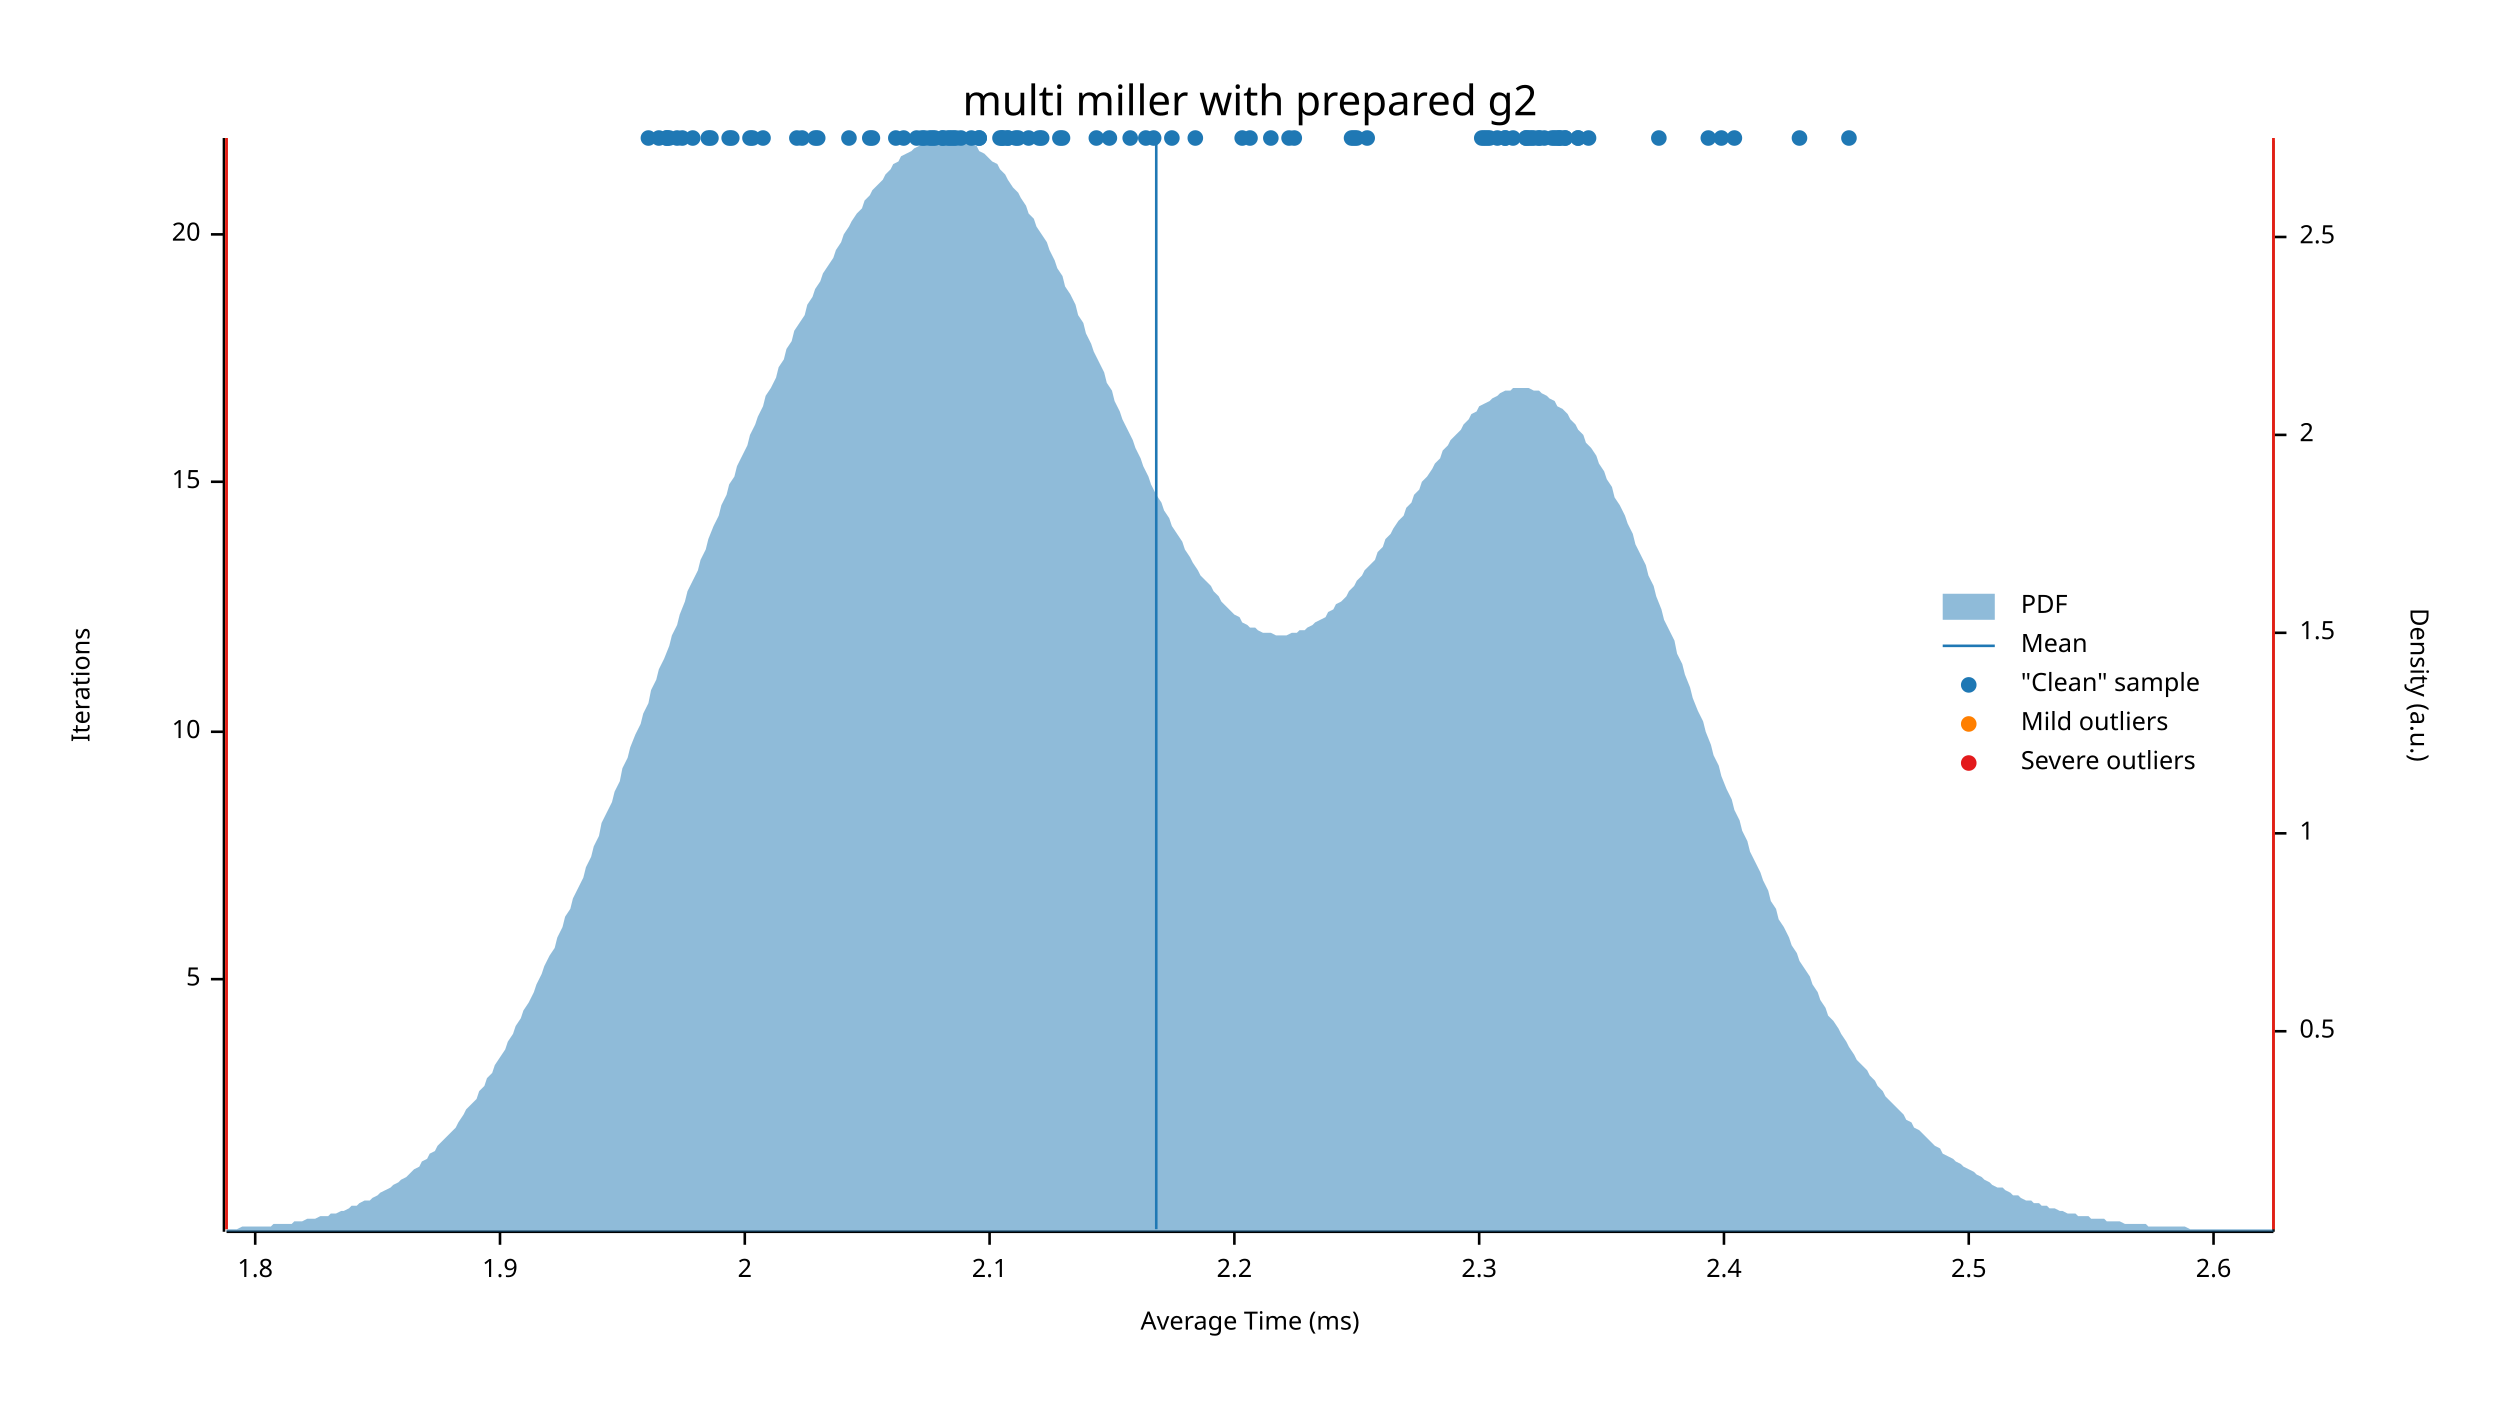
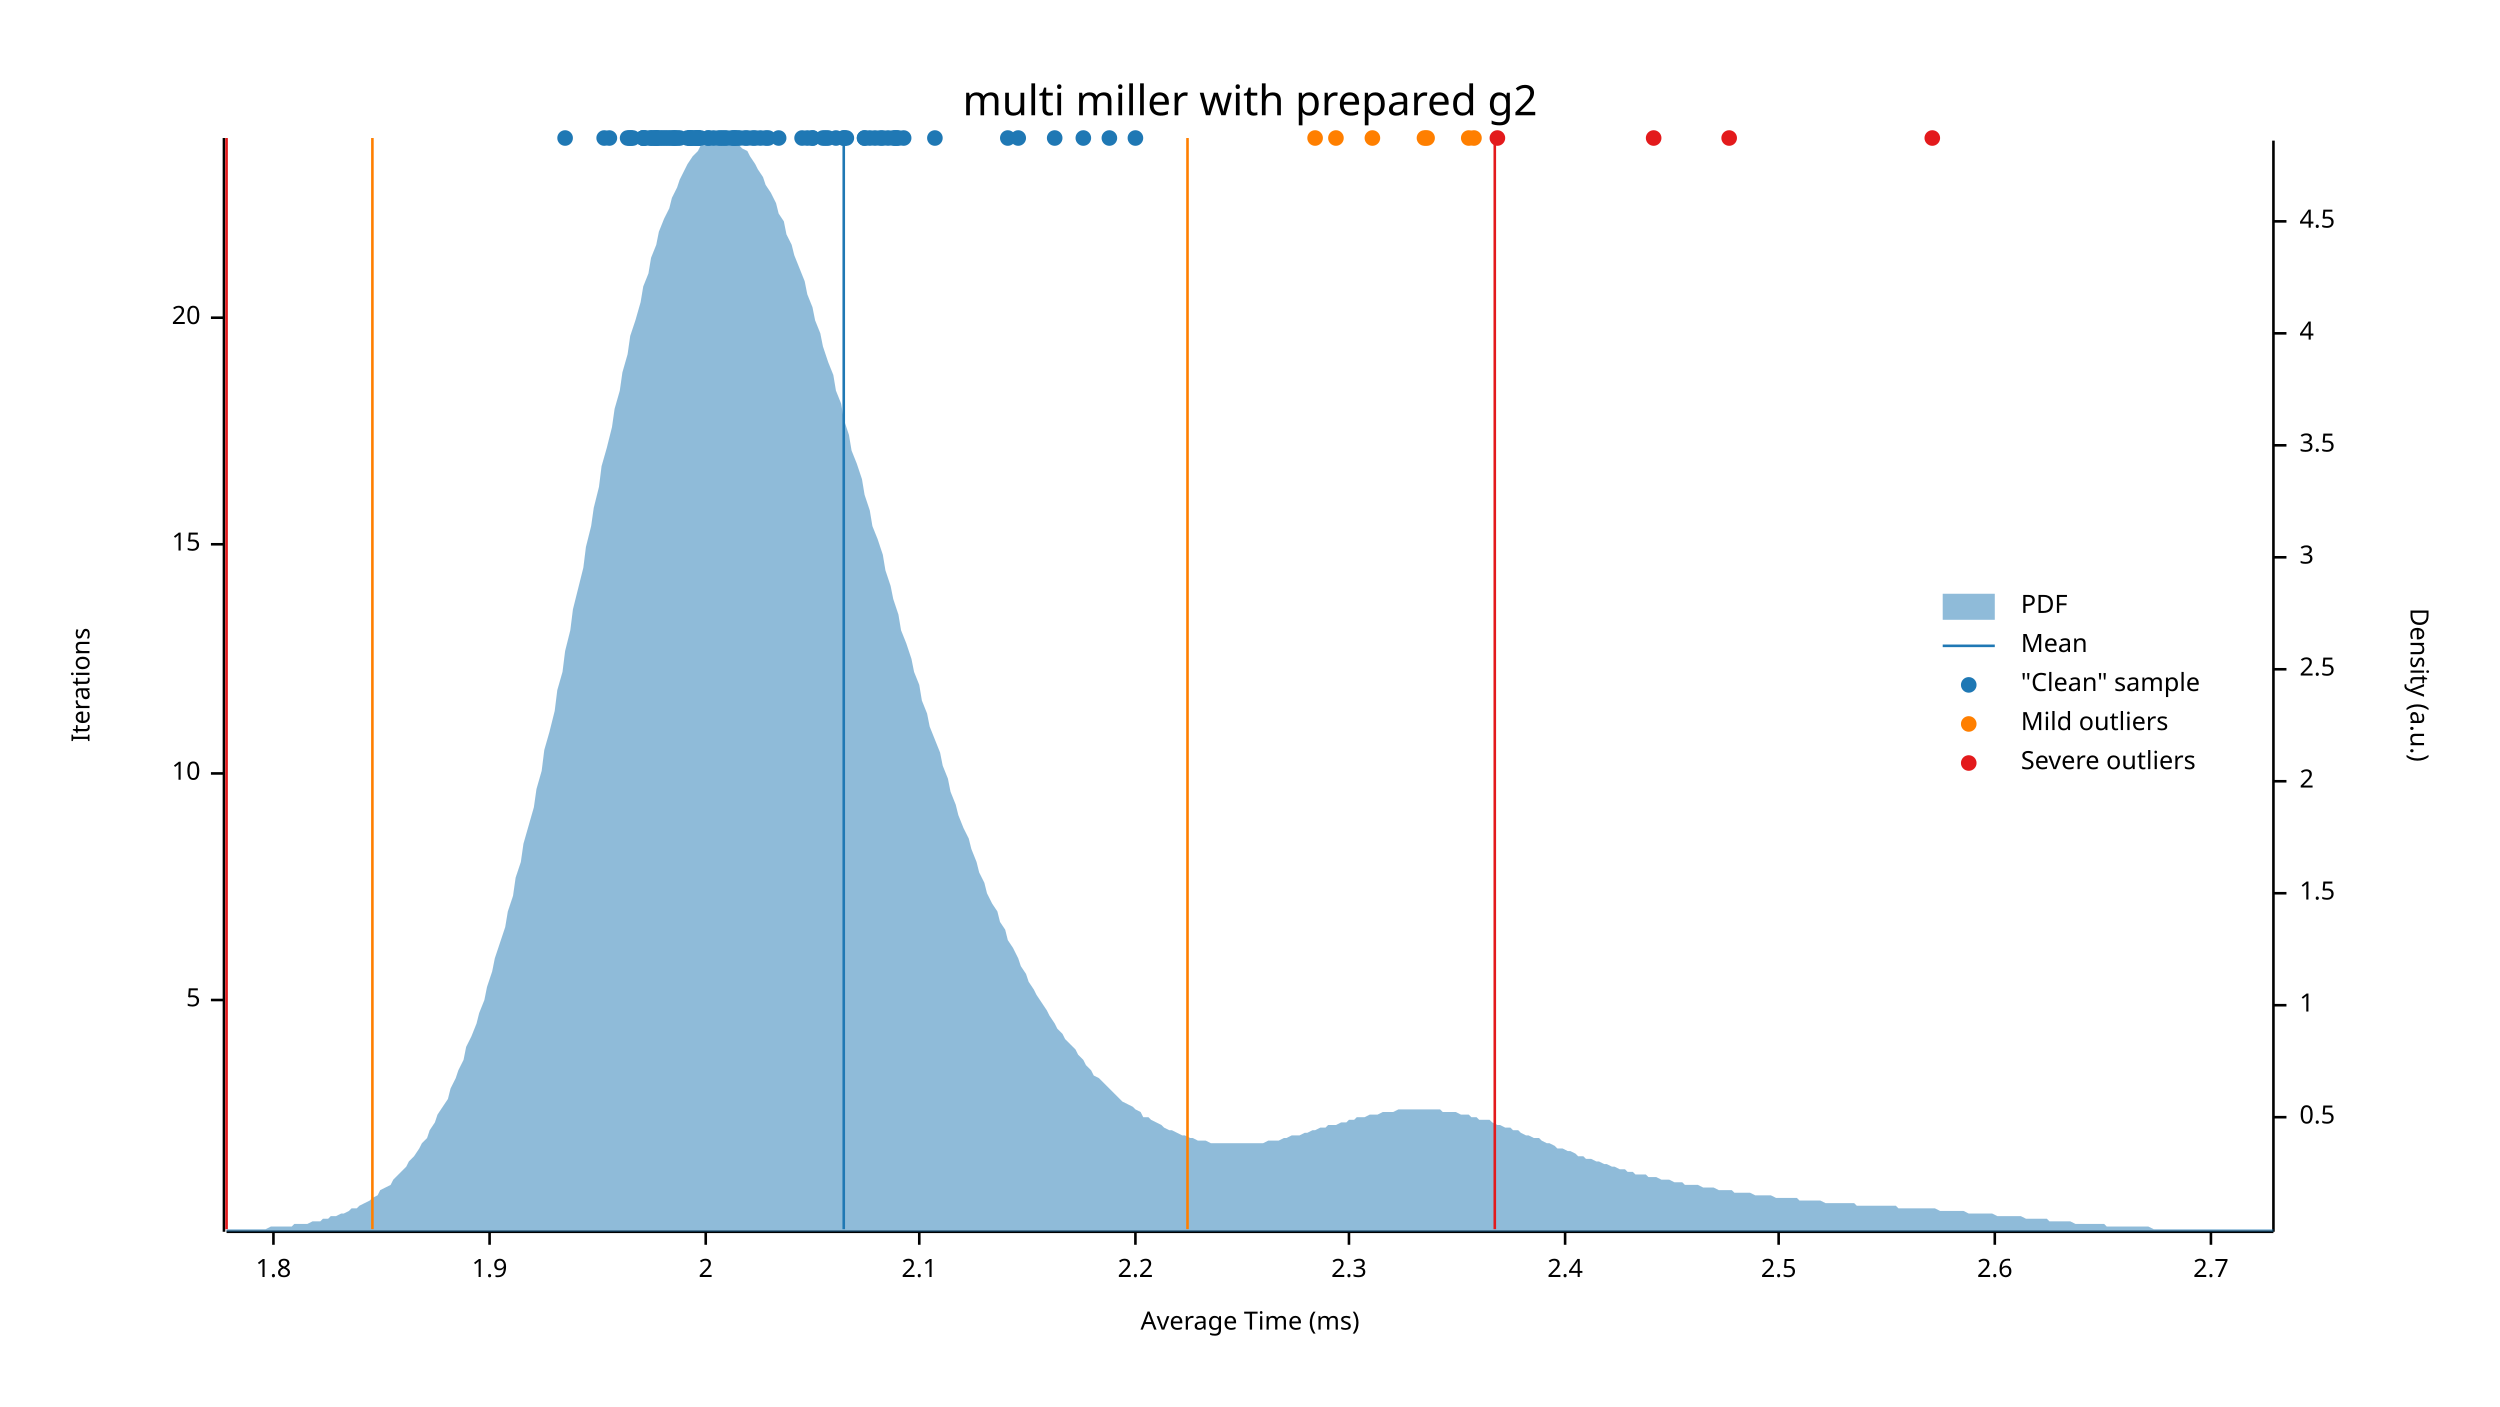
<svg xmlns="http://www.w3.org/2000/svg" width="960" height="540" viewBox="0 0 960 540">
  <text x="480" y="32" dy="0.76em" text-anchor="middle" font-family="sans-serif" font-size="16.129" opacity="1" fill="#000000">
multi miller with prepared g2
</text>
  <text x="27" y="263" dy="0.76em" text-anchor="middle" font-family="sans-serif" font-size="9.677" opacity="1" fill="#000000" transform="rotate(270, 27, 263)">
Iterations
</text>
  <text x="480" y="513" dy="-0.5ex" text-anchor="middle" font-family="sans-serif" font-size="9.677" opacity="1" fill="#000000">
Average Time (ms)
</text>
  <polyline fill="none" opacity="1" stroke="#000000" stroke-width="1" points="86,53 86,473 " />
-   <text x="77" y="376" dy="0.5ex" text-anchor="end" font-family="sans-serif" font-size="9.677" opacity="1" fill="#000000">
+   <text x="77" y="384" dy="0.5ex" text-anchor="end" font-family="sans-serif" font-size="9.677" opacity="1" fill="#000000">
5
</text>
-   <polyline fill="none" opacity="1" stroke="#000000" stroke-width="1" points="81,376 86,376 " />
-   <text x="77" y="281" dy="0.5ex" text-anchor="end" font-family="sans-serif" font-size="9.677" opacity="1" fill="#000000">
+   <polyline fill="none" opacity="1" stroke="#000000" stroke-width="1" points="81,384 86,384 " />
+   <text x="77" y="297" dy="0.5ex" text-anchor="end" font-family="sans-serif" font-size="9.677" opacity="1" fill="#000000">
10
</text>
-   <polyline fill="none" opacity="1" stroke="#000000" stroke-width="1" points="81,281 86,281 " />
-   <text x="77" y="185" dy="0.5ex" text-anchor="end" font-family="sans-serif" font-size="9.677" opacity="1" fill="#000000">
+   <polyline fill="none" opacity="1" stroke="#000000" stroke-width="1" points="81,297 86,297 " />
+   <text x="77" y="209" dy="0.5ex" text-anchor="end" font-family="sans-serif" font-size="9.677" opacity="1" fill="#000000">
15
</text>
-   <polyline fill="none" opacity="1" stroke="#000000" stroke-width="1" points="81,185 86,185 " />
-   <text x="77" y="90" dy="0.5ex" text-anchor="end" font-family="sans-serif" font-size="9.677" opacity="1" fill="#000000">
+   <polyline fill="none" opacity="1" stroke="#000000" stroke-width="1" points="81,209 86,209 " />
+   <text x="77" y="122" dy="0.5ex" text-anchor="end" font-family="sans-serif" font-size="9.677" opacity="1" fill="#000000">
20
</text>
-   <polyline fill="none" opacity="1" stroke="#000000" stroke-width="1" points="81,90 86,90 " />
+   <polyline fill="none" opacity="1" stroke="#000000" stroke-width="1" points="81,122 86,122 " />
  <polyline fill="none" opacity="1" stroke="#000000" stroke-width="1" points="87,473 873,473 " />
-   <text x="98" y="483" dy="0.76em" text-anchor="middle" font-family="sans-serif" font-size="9.677" opacity="1" fill="#000000">
+   <text x="105" y="483" dy="0.76em" text-anchor="middle" font-family="sans-serif" font-size="9.677" opacity="1" fill="#000000">
1.8
</text>
-   <polyline fill="none" opacity="1" stroke="#000000" stroke-width="1" points="98,473 98,478 " />
-   <text x="192" y="483" dy="0.76em" text-anchor="middle" font-family="sans-serif" font-size="9.677" opacity="1" fill="#000000">
+   <polyline fill="none" opacity="1" stroke="#000000" stroke-width="1" points="105,473 105,478 " />
+   <text x="188" y="483" dy="0.76em" text-anchor="middle" font-family="sans-serif" font-size="9.677" opacity="1" fill="#000000">
1.9
</text>
-   <polyline fill="none" opacity="1" stroke="#000000" stroke-width="1" points="192,473 192,478 " />
-   <text x="286" y="483" dy="0.76em" text-anchor="middle" font-family="sans-serif" font-size="9.677" opacity="1" fill="#000000">
+   <polyline fill="none" opacity="1" stroke="#000000" stroke-width="1" points="188,473 188,478 " />
+   <text x="271" y="483" dy="0.76em" text-anchor="middle" font-family="sans-serif" font-size="9.677" opacity="1" fill="#000000">
2
</text>
-   <polyline fill="none" opacity="1" stroke="#000000" stroke-width="1" points="286,473 286,478 " />
-   <text x="380" y="483" dy="0.76em" text-anchor="middle" font-family="sans-serif" font-size="9.677" opacity="1" fill="#000000">
+   <polyline fill="none" opacity="1" stroke="#000000" stroke-width="1" points="271,473 271,478 " />
+   <text x="353" y="483" dy="0.76em" text-anchor="middle" font-family="sans-serif" font-size="9.677" opacity="1" fill="#000000">
2.1
</text>
-   <polyline fill="none" opacity="1" stroke="#000000" stroke-width="1" points="380,473 380,478 " />
-   <text x="474" y="483" dy="0.76em" text-anchor="middle" font-family="sans-serif" font-size="9.677" opacity="1" fill="#000000">
+   <polyline fill="none" opacity="1" stroke="#000000" stroke-width="1" points="353,473 353,478 " />
+   <text x="436" y="483" dy="0.76em" text-anchor="middle" font-family="sans-serif" font-size="9.677" opacity="1" fill="#000000">
2.2
</text>
-   <polyline fill="none" opacity="1" stroke="#000000" stroke-width="1" points="474,473 474,478 " />
-   <text x="568" y="483" dy="0.76em" text-anchor="middle" font-family="sans-serif" font-size="9.677" opacity="1" fill="#000000">
+   <polyline fill="none" opacity="1" stroke="#000000" stroke-width="1" points="436,473 436,478 " />
+   <text x="518" y="483" dy="0.76em" text-anchor="middle" font-family="sans-serif" font-size="9.677" opacity="1" fill="#000000">
2.3
</text>
-   <polyline fill="none" opacity="1" stroke="#000000" stroke-width="1" points="568,473 568,478 " />
-   <text x="662" y="483" dy="0.76em" text-anchor="middle" font-family="sans-serif" font-size="9.677" opacity="1" fill="#000000">
+   <polyline fill="none" opacity="1" stroke="#000000" stroke-width="1" points="518,473 518,478 " />
+   <text x="601" y="483" dy="0.76em" text-anchor="middle" font-family="sans-serif" font-size="9.677" opacity="1" fill="#000000">
2.4
</text>
-   <polyline fill="none" opacity="1" stroke="#000000" stroke-width="1" points="662,473 662,478 " />
-   <text x="756" y="483" dy="0.76em" text-anchor="middle" font-family="sans-serif" font-size="9.677" opacity="1" fill="#000000">
+   <polyline fill="none" opacity="1" stroke="#000000" stroke-width="1" points="601,473 601,478 " />
+   <text x="683" y="483" dy="0.76em" text-anchor="middle" font-family="sans-serif" font-size="9.677" opacity="1" fill="#000000">
2.5
</text>
-   <polyline fill="none" opacity="1" stroke="#000000" stroke-width="1" points="756,473 756,478 " />
-   <text x="850" y="483" dy="0.76em" text-anchor="middle" font-family="sans-serif" font-size="9.677" opacity="1" fill="#000000">
+   <polyline fill="none" opacity="1" stroke="#000000" stroke-width="1" points="683,473 683,478 " />
+   <text x="766" y="483" dy="0.76em" text-anchor="middle" font-family="sans-serif" font-size="9.677" opacity="1" fill="#000000">
2.6
</text>
-   <polyline fill="none" opacity="1" stroke="#000000" stroke-width="1" points="850,473 850,478 " />
+   <polyline fill="none" opacity="1" stroke="#000000" stroke-width="1" points="766,473 766,478 " />
+   <text x="849" y="483" dy="0.76em" text-anchor="middle" font-family="sans-serif" font-size="9.677" opacity="1" fill="#000000">
+ 2.7
+ </text>
+   <polyline fill="none" opacity="1" stroke="#000000" stroke-width="1" points="849,473 849,478 " />
  <text x="933" y="263" dy="0.76em" text-anchor="middle" font-family="sans-serif" font-size="9.677" opacity="1" fill="#000000" transform="rotate(90, 933, 263)">
Density (a.u.)
</text>
  <polyline fill="none" opacity="1" stroke="#000000" stroke-width="1" points="873,54 873,473 " />
-   <text x="883" y="396" dy="0.5ex" text-anchor="start" font-family="sans-serif" font-size="9.677" opacity="1" fill="#000000">
+   <text x="883" y="429" dy="0.5ex" text-anchor="start" font-family="sans-serif" font-size="9.677" opacity="1" fill="#000000">
0.5
</text>
-   <polyline fill="none" opacity="1" stroke="#000000" stroke-width="1" points="873,396 878,396 " />
-   <text x="883" y="320" dy="0.5ex" text-anchor="start" font-family="sans-serif" font-size="9.677" opacity="1" fill="#000000">
+   <polyline fill="none" opacity="1" stroke="#000000" stroke-width="1" points="873,429 878,429 " />
+   <text x="883" y="386" dy="0.5ex" text-anchor="start" font-family="sans-serif" font-size="9.677" opacity="1" fill="#000000">
1
</text>
-   <polyline fill="none" opacity="1" stroke="#000000" stroke-width="1" points="873,320 878,320 " />
-   <text x="883" y="243" dy="0.5ex" text-anchor="start" font-family="sans-serif" font-size="9.677" opacity="1" fill="#000000">
+   <polyline fill="none" opacity="1" stroke="#000000" stroke-width="1" points="873,386 878,386 " />
+   <text x="883" y="343" dy="0.5ex" text-anchor="start" font-family="sans-serif" font-size="9.677" opacity="1" fill="#000000">
1.5
</text>
-   <polyline fill="none" opacity="1" stroke="#000000" stroke-width="1" points="873,243 878,243 " />
-   <text x="883" y="167" dy="0.5ex" text-anchor="start" font-family="sans-serif" font-size="9.677" opacity="1" fill="#000000">
+   <polyline fill="none" opacity="1" stroke="#000000" stroke-width="1" points="873,343 878,343 " />
+   <text x="883" y="300" dy="0.5ex" text-anchor="start" font-family="sans-serif" font-size="9.677" opacity="1" fill="#000000">
2
</text>
-   <polyline fill="none" opacity="1" stroke="#000000" stroke-width="1" points="873,167 878,167 " />
-   <text x="883" y="91" dy="0.5ex" text-anchor="start" font-family="sans-serif" font-size="9.677" opacity="1" fill="#000000">
+   <polyline fill="none" opacity="1" stroke="#000000" stroke-width="1" points="873,300 878,300 " />
+   <text x="883" y="257" dy="0.5ex" text-anchor="start" font-family="sans-serif" font-size="9.677" opacity="1" fill="#000000">
2.5
</text>
-   <polyline fill="none" opacity="1" stroke="#000000" stroke-width="1" points="873,91 878,91 " />
-   <polygon opacity="0.5" fill="#1F78B4" points="87,472 88,472 90,472 91,472 93,471 94,471 96,471 98,471 99,471 101,471 102,471 104,471 105,470 107,470 109,470 110,470 112,470 113,469 115,469 116,469 118,468 120,468 121,468 123,467 124,467 126,467 127,466 129,466 131,465 132,465 134,464 135,463 137,463 138,462 140,461 142,461 143,460 145,459 146,458 148,457 150,456 151,455 153,454 154,453 156,452 157,451 159,449 161,448 162,446 164,445 165,443 167,442 168,440 170,438 172,436 173,435 175,433 176,431 178,428 179,426 181,424 183,422 184,419 186,417 187,414 189,412 190,409 192,406 194,403 195,400 197,397 198,394 200,391 201,388 203,385 205,381 206,378 208,374 209,371 211,367 213,364 214,360 216,356 217,352 219,349 220,345 222,341 224,337 225,333 227,329 228,325 230,321 231,316 233,312 235,308 236,304 238,300 239,295 241,291 242,287 244,282 246,278 247,274 249,270 250,265 252,261 253,257 255,253 257,248 258,244 260,240 261,236 263,231 264,227 266,223 268,219 269,215 271,211 272,207 274,202 276,198 277,194 279,190 280,186 282,183 283,179 285,175 287,171 288,167 290,163 291,160 293,156 294,152 296,149 298,145 299,141 301,138 302,134 304,131 305,127 307,124 309,121 310,117 312,114 313,111 315,108 316,105 318,102 320,99 321,96 323,93 324,90 326,87 327,85 329,82 331,80 332,77 334,75 335,73 337,71 339,69 340,67 342,65 343,63 345,62 346,60 348,59 350,58 351,57 353,56 354,55 356,54 357,53 359,53 361,53 362,53 364,53 365,53 367,53 368,53 370,54 372,55 373,55 375,56 376,58 378,59 379,60 381,62 383,63 384,65 386,67 387,69 389,72 391,74 392,76 394,79 395,82 397,84 398,87 400,90 402,93 403,96 405,100 406,103 408,106 409,110 411,113 413,117 414,121 416,124 417,128 419,132 420,135 422,139 424,143 425,147 427,150 428,154 430,158 431,161 433,165 435,169 436,172 438,176 439,179 441,183 442,186 444,190 446,193 447,196 449,199 450,202 452,205 454,208 455,211 457,214 458,216 460,219 461,221 463,223 465,225 466,227 468,229 469,231 471,233 472,234 474,236 476,237 477,239 479,240 480,241 482,241 483,242 485,243 487,243 488,243 490,244 491,244 493,244 494,244 496,243 498,243 499,242 501,242 502,241 504,240 505,239 507,238 509,237 510,235 512,234 513,232 515,231 517,229 518,227 520,225 521,223 523,221 524,219 526,217 528,215 529,212 531,210 532,207 534,205 535,203 537,200 539,198 540,195 542,193 543,190 545,188 546,185 548,183 550,180 551,178 553,176 554,173 556,171 557,169 559,167 561,165 562,163 564,161 565,159 567,158 568,156 570,155 572,154 573,153 575,152 576,151 578,150 580,150 581,149 583,149 584,149 586,149 587,149 589,150 591,150 592,151 594,152 595,153 597,154 598,156 600,157 602,159 603,161 605,163 606,165 608,167 609,170 611,172 613,175 614,178 616,181 617,184 619,187 620,191 622,194 624,198 625,201 627,205 628,209 630,213 632,217 633,221 635,225 636,229 638,234 639,238 641,242 643,246 644,251 646,255 647,259 649,264 650,268 652,273 654,277 655,281 657,286 658,290 660,294 661,298 663,303 665,307 666,311 668,315 669,319 671,323 672,327 674,331 676,335 677,338 679,342 680,346 682,349 683,353 685,356 687,360 688,363 690,366 691,369 693,372 695,375 696,378 698,381 699,384 701,387 702,390 704,392 706,395 707,397 709,400 710,402 712,405 713,407 715,409 717,411 718,413 720,415 721,417 723,419 724,421 726,423 728,425 729,426 731,428 732,430 734,431 735,433 737,434 739,436 740,437 742,439 743,440 745,441 746,443 748,444 750,445 751,446 753,447 754,448 756,449 758,450 759,451 761,452 762,453 764,454 765,455 767,456 769,456 770,457 772,458 773,459 775,459 776,460 778,461 780,461 781,462 783,462 784,463 786,463 787,464 789,464 791,465 792,465 794,466 795,466 797,466 798,467 800,467 802,467 803,468 805,468 806,468 808,468 809,469 811,469 813,469 814,469 816,470 817,470 819,470 821,470 822,470 824,470 825,471 827,471 828,471 830,471 832,471 833,471 835,471 836,471 838,471 839,471 841,472 843,472 844,472 846,472 847,472 849,472 850,472 852,472 854,472 855,472 857,472 858,472 860,472 861,472 863,472 865,472 866,472 868,472 869,472 871,472 873,472 873,473 87,473 " />
-   <polyline fill="none" opacity="1" stroke="#1F78B4" stroke-width="1" points="444,472 444,53 " />
-   <polyline fill="none" opacity="1" stroke="#FF7F00" stroke-width="1" points="87,472 87,53 " />
-   <polyline fill="none" opacity="1" stroke="#FF7F00" stroke-width="1" points="873,472 873,53 " />
+   <polyline fill="none" opacity="1" stroke="#000000" stroke-width="1" points="873,257 878,257 " />
+   <text x="883" y="214" dy="0.5ex" text-anchor="start" font-family="sans-serif" font-size="9.677" opacity="1" fill="#000000">
+ 3
+ </text>
+   <polyline fill="none" opacity="1" stroke="#000000" stroke-width="1" points="873,214 878,214 " />
+   <text x="883" y="171" dy="0.5ex" text-anchor="start" font-family="sans-serif" font-size="9.677" opacity="1" fill="#000000">
+ 3.5
+ </text>
+   <polyline fill="none" opacity="1" stroke="#000000" stroke-width="1" points="873,171 878,171 " />
+   <text x="883" y="128" dy="0.5ex" text-anchor="start" font-family="sans-serif" font-size="9.677" opacity="1" fill="#000000">
+ 4
+ </text>
+   <polyline fill="none" opacity="1" stroke="#000000" stroke-width="1" points="873,128 878,128 " />
+   <text x="883" y="85" dy="0.5ex" text-anchor="start" font-family="sans-serif" font-size="9.677" opacity="1" fill="#000000">
+ 4.5
+ </text>
+   <polyline fill="none" opacity="1" stroke="#000000" stroke-width="1" points="873,85 878,85 " />
+   <polygon opacity="0.5" fill="#1F78B4" points="87,472 88,472 90,472 91,472 93,472 94,472 96,472 98,472 99,472 101,472 102,472 104,471 105,471 107,471 109,471 110,471 112,471 113,470 115,470 116,470 118,470 120,469 121,469 123,469 124,468 126,468 127,467 129,467 131,466 132,466 134,465 135,464 137,464 138,463 140,462 142,461 143,460 145,459 146,457 148,456 150,455 151,453 153,451 154,450 156,448 157,446 159,444 161,441 162,439 164,437 165,434 167,431 168,428 170,425 172,422 173,418 175,414 176,411 178,407 179,402 181,398 183,393 184,389 186,384 187,379 189,373 190,368 192,362 194,356 195,350 197,344 198,337 200,331 201,324 203,317 205,310 206,303 208,296 209,288 211,281 213,273 214,265 216,258 217,250 219,242 220,234 222,226 224,218 225,210 227,202 228,195 230,187 231,179 233,172 235,164 236,157 238,150 239,143 241,136 242,129 244,123 246,116 247,110 249,105 250,99 252,94 253,89 255,84 257,80 258,76 260,72 261,69 263,65 264,63 266,60 268,58 269,56 271,55 272,54 274,53 276,53 277,53 279,53 280,53 282,54 283,55 285,57 287,58 288,60 290,63 291,65 293,68 294,71 296,74 298,78 299,82 301,85 302,90 304,94 305,98 307,103 309,108 310,113 312,118 313,123 315,128 316,133 318,139 320,144 321,150 323,155 324,161 326,167 327,173 329,178 331,184 332,190 334,196 335,202 337,207 339,213 340,219 342,225 343,230 345,236 346,242 348,247 350,253 351,258 353,263 354,269 356,274 357,279 359,284 361,289 362,294 364,299 365,304 367,309 368,313 370,318 372,322 373,326 375,331 376,335 378,339 379,343 381,347 383,350 384,354 386,357 387,361 389,364 391,368 392,371 394,374 395,377 397,380 398,382 400,385 402,388 403,390 405,393 406,395 408,397 409,399 411,401 413,403 414,405 416,407 417,409 419,411 420,413 422,414 424,416 425,417 427,419 428,420 430,422 431,423 433,424 435,425 436,426 438,427 439,429 441,429 442,430 444,431 446,432 447,433 449,434 450,434 452,435 454,436 455,436 457,437 458,437 460,438 461,438 463,438 465,439 466,439 468,439 469,439 471,439 472,439 474,439 476,439 477,439 479,439 480,439 482,439 483,439 485,439 487,438 488,438 490,438 491,438 493,437 494,437 496,436 498,436 499,436 501,435 502,435 504,434 505,434 507,433 509,433 510,432 512,432 513,432 515,431 517,431 518,430 520,430 521,429 523,429 524,429 526,428 528,428 529,428 531,427 532,427 534,427 535,427 537,426 539,426 540,426 542,426 543,426 545,426 546,426 548,426 550,426 551,426 553,426 554,427 556,427 557,427 559,427 561,428 562,428 564,428 565,429 567,429 568,430 570,430 572,430 573,431 575,432 576,432 578,433 580,433 581,434 583,434 584,435 586,436 587,436 589,437 591,437 592,438 594,439 595,439 597,440 598,441 600,441 602,442 603,442 605,443 606,444 608,444 609,445 611,445 613,446 614,446 616,447 617,447 619,448 620,448 622,449 624,449 625,450 627,450 628,451 630,451 632,451 633,452 635,452 636,452 638,453 639,453 641,453 643,454 644,454 646,454 647,455 649,455 650,455 652,455 654,456 655,456 657,456 658,456 660,457 661,457 663,457 665,457 666,458 668,458 669,458 671,458 672,458 674,459 676,459 677,459 679,459 680,459 682,460 683,460 685,460 687,460 688,460 690,460 691,461 693,461 695,461 696,461 698,461 699,461 701,462 702,462 704,462 706,462 707,462 709,462 710,462 712,462 713,463 715,463 717,463 718,463 720,463 721,463 723,463 724,463 726,463 728,463 729,464 731,464 732,464 734,464 735,464 737,464 739,464 740,464 742,464 743,464 745,465 746,465 748,465 750,465 751,465 753,465 754,465 756,466 758,466 759,466 761,466 762,466 764,466 765,466 767,467 769,467 770,467 772,467 773,467 775,467 776,467 778,468 780,468 781,468 783,468 784,468 786,468 787,469 789,469 791,469 792,469 794,469 795,469 797,470 798,470 800,470 802,470 803,470 805,470 806,470 808,470 809,471 811,471 813,471 814,471 816,471 817,471 819,471 821,471 822,471 824,471 825,471 827,472 828,472 830,472 832,472 833,472 835,472 836,472 838,472 839,472 841,472 843,472 844,472 846,472 847,472 849,472 850,472 852,472 854,472 855,472 857,472 858,472 860,472 861,472 863,472 865,472 866,472 868,472 869,472 871,472 873,472 873,473 87,473 " />
+   <polyline fill="none" opacity="1" stroke="#1F78B4" stroke-width="1" points="324,472 324,53 " />
+   <polyline fill="none" opacity="1" stroke="#FF7F00" stroke-width="1" points="143,472 143,53 " />
+   <polyline fill="none" opacity="1" stroke="#FF7F00" stroke-width="1" points="456,472 456,53 " />
  <polyline fill="none" opacity="1" stroke="#E31A1C" stroke-width="1" points="87,472 87,53 " />
-   <polyline fill="none" opacity="1" stroke="#E31A1C" stroke-width="1" points="873,472 873,53 " />
-   <circle cx="601" cy="53" r="3" opacity="1" fill="#1F78B4" stroke="none" stroke-width="1" />
-   <circle cx="596" cy="53" r="3" opacity="1" fill="#1F78B4" stroke="none" stroke-width="1" />
-   <circle cx="589" cy="53" r="3" opacity="1" fill="#1F78B4" stroke="none" stroke-width="1" />
-   <circle cx="587" cy="53" r="3" opacity="1" fill="#1F78B4" stroke="none" stroke-width="1" />
-   <circle cx="571" cy="53" r="3" opacity="1" fill="#1F78B4" stroke="none" stroke-width="1" />
-   <circle cx="354" cy="53" r="3" opacity="1" fill="#1F78B4" stroke="none" stroke-width="1" />
-   <circle cx="395" cy="53" r="3" opacity="1" fill="#1F78B4" stroke="none" stroke-width="1" />
-   <circle cx="313" cy="53" r="3" opacity="1" fill="#1F78B4" stroke="none" stroke-width="1" />
-   <circle cx="488" cy="53" r="3" opacity="1" fill="#1F78B4" stroke="none" stroke-width="1" />
-   <circle cx="637" cy="53" r="3" opacity="1" fill="#1F78B4" stroke="none" stroke-width="1" />
-   <circle cx="598" cy="53" r="3" opacity="1" fill="#1F78B4" stroke="none" stroke-width="1" />
-   <circle cx="597" cy="53" r="3" opacity="1" fill="#1F78B4" stroke="none" stroke-width="1" />
-   <circle cx="591" cy="53" r="3" opacity="1" fill="#1F78B4" stroke="none" stroke-width="1" />
-   <circle cx="586" cy="53" r="3" opacity="1" fill="#1F78B4" stroke="none" stroke-width="1" />
-   <circle cx="588" cy="53" r="3" opacity="1" fill="#1F78B4" stroke="none" stroke-width="1" />
-   <circle cx="606" cy="53" r="3" opacity="1" fill="#1F78B4" stroke="none" stroke-width="1" />
-   <circle cx="578" cy="53" r="3" opacity="1" fill="#1F78B4" stroke="none" stroke-width="1" />
-   <circle cx="593" cy="53" r="3" opacity="1" fill="#1F78B4" stroke="none" stroke-width="1" />
-   <circle cx="606" cy="53" r="3" opacity="1" fill="#1F78B4" stroke="none" stroke-width="1" />
-   <circle cx="581" cy="53" r="3" opacity="1" fill="#1F78B4" stroke="none" stroke-width="1" />
-   <circle cx="569" cy="53" r="3" opacity="1" fill="#1F78B4" stroke="none" stroke-width="1" />
+   <polyline fill="none" opacity="1" stroke="#E31A1C" stroke-width="1" points="574,472 574,53 " />
+   <circle cx="321" cy="53" r="3" opacity="1" fill="#1F78B4" stroke="none" stroke-width="1" />
+   <circle cx="255" cy="53" r="3" opacity="1" fill="#1F78B4" stroke="none" stroke-width="1" />
  <circle cx="387" cy="53" r="3" opacity="1" fill="#1F78B4" stroke="none" stroke-width="1" />
-   <circle cx="480" cy="53" r="3" opacity="1" fill="#1F78B4" stroke="none" stroke-width="1" />
-   <circle cx="666" cy="53" r="3" opacity="1" fill="#1F78B4" stroke="none" stroke-width="1" />
-   <circle cx="578" cy="53" r="3" opacity="1" fill="#1F78B4" stroke="none" stroke-width="1" />
-   <circle cx="495" cy="53" r="3" opacity="1" fill="#1F78B4" stroke="none" stroke-width="1" />
-   <circle cx="369" cy="53" r="3" opacity="1" fill="#1F78B4" stroke="none" stroke-width="1" />
-   <circle cx="450" cy="53" r="3" opacity="1" fill="#1F78B4" stroke="none" stroke-width="1" />
-   <circle cx="691" cy="53" r="3" opacity="1" fill="#1F78B4" stroke="none" stroke-width="1" />
-   <circle cx="601" cy="53" r="3" opacity="1" fill="#1F78B4" stroke="none" stroke-width="1" />
-   <circle cx="599" cy="53" r="3" opacity="1" fill="#1F78B4" stroke="none" stroke-width="1" />
-   <circle cx="586" cy="53" r="3" opacity="1" fill="#1F78B4" stroke="none" stroke-width="1" />
-   <circle cx="477" cy="53" r="3" opacity="1" fill="#1F78B4" stroke="none" stroke-width="1" />
-   <circle cx="434" cy="53" r="3" opacity="1" fill="#1F78B4" stroke="none" stroke-width="1" />
-   <circle cx="520" cy="53" r="3" opacity="1" fill="#1F78B4" stroke="none" stroke-width="1" />
-   <circle cx="661" cy="53" r="3" opacity="1" fill="#1F78B4" stroke="none" stroke-width="1" />
-   <circle cx="519" cy="53" r="3" opacity="1" fill="#1F78B4" stroke="none" stroke-width="1" />
-   <circle cx="335" cy="53" r="3" opacity="1" fill="#1F78B4" stroke="none" stroke-width="1" />
-   <circle cx="384" cy="53" r="3" opacity="1" fill="#1F78B4" stroke="none" stroke-width="1" />
-   <circle cx="421" cy="53" r="3" opacity="1" fill="#1F78B4" stroke="none" stroke-width="1" />
-   <circle cx="599" cy="53" r="3" opacity="1" fill="#1F78B4" stroke="none" stroke-width="1" />
-   <circle cx="459" cy="53" r="3" opacity="1" fill="#1F78B4" stroke="none" stroke-width="1" />
-   <circle cx="408" cy="53" r="3" opacity="1" fill="#1F78B4" stroke="none" stroke-width="1" />
-   <circle cx="362" cy="53" r="3" opacity="1" fill="#1F78B4" stroke="none" stroke-width="1" />
+   <circle cx="289" cy="53" r="3" opacity="1" fill="#1F78B4" stroke="none" stroke-width="1" />
+   <circle cx="310" cy="53" r="3" opacity="1" fill="#1F78B4" stroke="none" stroke-width="1" />
+   <circle cx="359" cy="53" r="3" opacity="1" fill="#1F78B4" stroke="none" stroke-width="1" />
+   <circle cx="343" cy="53" r="3" opacity="1" fill="#1F78B4" stroke="none" stroke-width="1" />
+   <circle cx="251" cy="53" r="3" opacity="1" fill="#1F78B4" stroke="none" stroke-width="1" />
+   <circle cx="253" cy="53" r="3" opacity="1" fill="#1F78B4" stroke="none" stroke-width="1" />
+   <circle cx="217" cy="53" r="3" opacity="1" fill="#1F78B4" stroke="none" stroke-width="1" />
+   <circle cx="299" cy="53" r="3" opacity="1" fill="#1F78B4" stroke="none" stroke-width="1" />
+   <circle cx="243" cy="53" r="3" opacity="1" fill="#1F78B4" stroke="none" stroke-width="1" />
+   <circle cx="282" cy="53" r="3" opacity="1" fill="#1F78B4" stroke="none" stroke-width="1" />
+   <circle cx="242" cy="53" r="3" opacity="1" fill="#1F78B4" stroke="none" stroke-width="1" />
+   <circle cx="260" cy="53" r="3" opacity="1" fill="#1F78B4" stroke="none" stroke-width="1" />
+   <circle cx="283" cy="53" r="3" opacity="1" fill="#1F78B4" stroke="none" stroke-width="1" />
+   <circle cx="294" cy="53" r="3" opacity="1" fill="#1F78B4" stroke="none" stroke-width="1" />
+   <circle cx="266" cy="53" r="3" opacity="1" fill="#1F78B4" stroke="none" stroke-width="1" />
+   <circle cx="277" cy="53" r="3" opacity="1" fill="#1F78B4" stroke="none" stroke-width="1" />
+   <circle cx="247" cy="53" r="3" opacity="1" fill="#1F78B4" stroke="none" stroke-width="1" />
+   <circle cx="279" cy="53" r="3" opacity="1" fill="#1F78B4" stroke="none" stroke-width="1" />
+   <circle cx="272" cy="53" r="3" opacity="1" fill="#1F78B4" stroke="none" stroke-width="1" />
+   <circle cx="267" cy="53" r="3" opacity="1" fill="#1F78B4" stroke="none" stroke-width="1" />
+   <circle cx="426" cy="53" r="3" opacity="1" fill="#1F78B4" stroke="none" stroke-width="1" />
+   <circle cx="339" cy="53" r="3" opacity="1" fill="#1F78B4" stroke="none" stroke-width="1" />
+   <circle cx="316" cy="53" r="3" opacity="1" fill="#1F78B4" stroke="none" stroke-width="1" />
+   <circle cx="318" cy="53" r="3" opacity="1" fill="#1F78B4" stroke="none" stroke-width="1" />
+   <circle cx="269" cy="53" r="3" opacity="1" fill="#1F78B4" stroke="none" stroke-width="1" />
+   <circle cx="265" cy="53" r="3" opacity="1" fill="#1F78B4" stroke="none" stroke-width="1" />
+   <circle cx="267" cy="53" r="3" opacity="1" fill="#1F78B4" stroke="none" stroke-width="1" />
+   <circle cx="287" cy="53" r="3" opacity="1" fill="#1F78B4" stroke="none" stroke-width="1" />
+   <circle cx="256" cy="53" r="3" opacity="1" fill="#1F78B4" stroke="none" stroke-width="1" />
+   <circle cx="242" cy="53" r="3" opacity="1" fill="#1F78B4" stroke="none" stroke-width="1" />
+   <circle cx="281" cy="53" r="3" opacity="1" fill="#1F78B4" stroke="none" stroke-width="1" />
+   <circle cx="344" cy="53" r="3" opacity="1" fill="#1F78B4" stroke="none" stroke-width="1" />
+   <circle cx="324" cy="53" r="3" opacity="1" fill="#1F78B4" stroke="none" stroke-width="1" />
+   <circle cx="278" cy="53" r="3" opacity="1" fill="#1F78B4" stroke="none" stroke-width="1" />
+   <circle cx="261" cy="53" r="3" opacity="1" fill="#1F78B4" stroke="none" stroke-width="1" />
+   <circle cx="232" cy="53" r="3" opacity="1" fill="#1F78B4" stroke="none" stroke-width="1" />
+   <circle cx="317" cy="53" r="3" opacity="1" fill="#1F78B4" stroke="none" stroke-width="1" />
+   <circle cx="247" cy="53" r="3" opacity="1" fill="#1F78B4" stroke="none" stroke-width="1" />
+   <circle cx="405" cy="53" r="3" opacity="1" fill="#1F78B4" stroke="none" stroke-width="1" />
+   <circle cx="241" cy="53" r="3" opacity="1" fill="#1F78B4" stroke="none" stroke-width="1" />
+   <circle cx="259" cy="53" r="3" opacity="1" fill="#1F78B4" stroke="none" stroke-width="1" />
+   <circle cx="391" cy="53" r="3" opacity="1" fill="#1F78B4" stroke="none" stroke-width="1" />
+   <circle cx="295" cy="53" r="3" opacity="1" fill="#1F78B4" stroke="none" stroke-width="1" />
+   <circle cx="324" cy="53" r="3" opacity="1" fill="#1F78B4" stroke="none" stroke-width="1" />
+   <circle cx="344" cy="53" r="3" opacity="1" fill="#1F78B4" stroke="none" stroke-width="1" />
+   <circle cx="265" cy="53" r="3" opacity="1" fill="#1F78B4" stroke="none" stroke-width="1" />
+   <circle cx="276" cy="53" r="3" opacity="1" fill="#1F78B4" stroke="none" stroke-width="1" />
+   <circle cx="252" cy="53" r="3" opacity="1" fill="#1F78B4" stroke="none" stroke-width="1" />
+   <circle cx="247" cy="53" r="3" opacity="1" fill="#1F78B4" stroke="none" stroke-width="1" />
+   <circle cx="254" cy="53" r="3" opacity="1" fill="#1F78B4" stroke="none" stroke-width="1" />
+   <circle cx="274" cy="53" r="3" opacity="1" fill="#1F78B4" stroke="none" stroke-width="1" />
+   <circle cx="250" cy="53" r="3" opacity="1" fill="#1F78B4" stroke="none" stroke-width="1" />
+   <circle cx="416" cy="53" r="3" opacity="1" fill="#1F78B4" stroke="none" stroke-width="1" />
+   <circle cx="282" cy="53" r="3" opacity="1" fill="#1F78B4" stroke="none" stroke-width="1" />
+   <circle cx="286" cy="53" r="3" opacity="1" fill="#1F78B4" stroke="none" stroke-width="1" />
+   <circle cx="257" cy="53" r="3" opacity="1" fill="#1F78B4" stroke="none" stroke-width="1" />
+   <circle cx="259" cy="53" r="3" opacity="1" fill="#1F78B4" stroke="none" stroke-width="1" />
+   <circle cx="258" cy="53" r="3" opacity="1" fill="#1F78B4" stroke="none" stroke-width="1" />
+   <circle cx="234" cy="53" r="3" opacity="1" fill="#1F78B4" stroke="none" stroke-width="1" />
+   <circle cx="268" cy="53" r="3" opacity="1" fill="#1F78B4" stroke="none" stroke-width="1" />
+   <circle cx="345" cy="53" r="3" opacity="1" fill="#1F78B4" stroke="none" stroke-width="1" />
+   <circle cx="332" cy="53" r="3" opacity="1" fill="#1F78B4" stroke="none" stroke-width="1" />
+   <circle cx="336" cy="53" r="3" opacity="1" fill="#1F78B4" stroke="none" stroke-width="1" />
+   <circle cx="347" cy="53" r="3" opacity="1" fill="#1F78B4" stroke="none" stroke-width="1" />
+   <circle cx="268" cy="53" r="3" opacity="1" fill="#1F78B4" stroke="none" stroke-width="1" />
+   <circle cx="325" cy="53" r="3" opacity="1" fill="#1F78B4" stroke="none" stroke-width="1" />
+   <circle cx="265" cy="53" r="3" opacity="1" fill="#1F78B4" stroke="none" stroke-width="1" />
+   <circle cx="248" cy="53" r="3" opacity="1" fill="#1F78B4" stroke="none" stroke-width="1" />
+   <circle cx="250" cy="53" r="3" opacity="1" fill="#1F78B4" stroke="none" stroke-width="1" />
+   <circle cx="312" cy="53" r="3" opacity="1" fill="#1F78B4" stroke="none" stroke-width="1" />
+   <circle cx="264" cy="53" r="3" opacity="1" fill="#1F78B4" stroke="none" stroke-width="1" />
+   <circle cx="332" cy="53" r="3" opacity="1" fill="#1F78B4" stroke="none" stroke-width="1" />
+   <circle cx="312" cy="53" r="3" opacity="1" fill="#1F78B4" stroke="none" stroke-width="1" />
+   <circle cx="341" cy="53" r="3" opacity="1" fill="#1F78B4" stroke="none" stroke-width="1" />
+   <circle cx="272" cy="53" r="3" opacity="1" fill="#1F78B4" stroke="none" stroke-width="1" />
+   <circle cx="284" cy="53" r="3" opacity="1" fill="#1F78B4" stroke="none" stroke-width="1" />
+   <circle cx="265" cy="53" r="3" opacity="1" fill="#1F78B4" stroke="none" stroke-width="1" />
+   <circle cx="252" cy="53" r="3" opacity="1" fill="#1F78B4" stroke="none" stroke-width="1" />
+   <circle cx="268" cy="53" r="3" opacity="1" fill="#1F78B4" stroke="none" stroke-width="1" />
+   <circle cx="252" cy="53" r="3" opacity="1" fill="#1F78B4" stroke="none" stroke-width="1" />
+   <circle cx="290" cy="53" r="3" opacity="1" fill="#1F78B4" stroke="none" stroke-width="1" />
+   <circle cx="338" cy="53" r="3" opacity="1" fill="#1F78B4" stroke="none" stroke-width="1" />
+   <circle cx="334" cy="53" r="3" opacity="1" fill="#1F78B4" stroke="none" stroke-width="1" />
+   <circle cx="292" cy="53" r="3" opacity="1" fill="#1F78B4" stroke="none" stroke-width="1" />
+   <circle cx="436" cy="53" r="3" opacity="1" fill="#1F78B4" stroke="none" stroke-width="1" />
  <circle cx="308" cy="53" r="3" opacity="1" fill="#1F78B4" stroke="none" stroke-width="1" />
-   <circle cx="376" cy="53" r="3" opacity="1" fill="#1F78B4" stroke="none" stroke-width="1" />
-   <circle cx="385" cy="53" r="3" opacity="1" fill="#1F78B4" stroke="none" stroke-width="1" />
-   <circle cx="443" cy="53" r="3" opacity="1" fill="#1F78B4" stroke="none" stroke-width="1" />
-   <circle cx="591" cy="53" r="3" opacity="1" fill="#1F78B4" stroke="none" stroke-width="1" />
-   <circle cx="656" cy="53" r="3" opacity="1" fill="#1F78B4" stroke="none" stroke-width="1" />
-   <circle cx="610" cy="53" r="3" opacity="1" fill="#1F78B4" stroke="none" stroke-width="1" />
-   <circle cx="572" cy="53" r="3" opacity="1" fill="#1F78B4" stroke="none" stroke-width="1" />
-   <circle cx="525" cy="53" r="3" opacity="1" fill="#1F78B4" stroke="none" stroke-width="1" />
-   <circle cx="367" cy="53" r="3" opacity="1" fill="#1F78B4" stroke="none" stroke-width="1" />
-   <circle cx="521" cy="53" r="3" opacity="1" fill="#1F78B4" stroke="none" stroke-width="1" />
-   <circle cx="570" cy="53" r="3" opacity="1" fill="#1F78B4" stroke="none" stroke-width="1" />
-   <circle cx="710" cy="53" r="3" opacity="1" fill="#1F78B4" stroke="none" stroke-width="1" />
-   <circle cx="497" cy="53" r="3" opacity="1" fill="#1F78B4" stroke="none" stroke-width="1" />
-   <circle cx="334" cy="53" r="3" opacity="1" fill="#1F78B4" stroke="none" stroke-width="1" />
-   <circle cx="358" cy="53" r="3" opacity="1" fill="#1F78B4" stroke="none" stroke-width="1" />
-   <circle cx="352" cy="53" r="3" opacity="1" fill="#1F78B4" stroke="none" stroke-width="1" />
-   <circle cx="390" cy="53" r="3" opacity="1" fill="#1F78B4" stroke="none" stroke-width="1" />
-   <circle cx="366" cy="53" r="3" opacity="1" fill="#1F78B4" stroke="none" stroke-width="1" />
-   <circle cx="376" cy="53" r="3" opacity="1" fill="#1F78B4" stroke="none" stroke-width="1" />
-   <circle cx="314" cy="53" r="3" opacity="1" fill="#1F78B4" stroke="none" stroke-width="1" />
-   <circle cx="400" cy="53" r="3" opacity="1" fill="#1F78B4" stroke="none" stroke-width="1" />
-   <circle cx="391" cy="53" r="3" opacity="1" fill="#1F78B4" stroke="none" stroke-width="1" />
-   <circle cx="362" cy="53" r="3" opacity="1" fill="#1F78B4" stroke="none" stroke-width="1" />
-   <circle cx="326" cy="53" r="3" opacity="1" fill="#1F78B4" stroke="none" stroke-width="1" />
-   <circle cx="344" cy="53" r="3" opacity="1" fill="#1F78B4" stroke="none" stroke-width="1" />
-   <circle cx="385" cy="53" r="3" opacity="1" fill="#1F78B4" stroke="none" stroke-width="1" />
-   <circle cx="357" cy="53" r="3" opacity="1" fill="#1F78B4" stroke="none" stroke-width="1" />
-   <circle cx="272" cy="53" r="3" opacity="1" fill="#1F78B4" stroke="none" stroke-width="1" />
-   <circle cx="281" cy="53" r="3" opacity="1" fill="#1F78B4" stroke="none" stroke-width="1" />
-   <circle cx="260" cy="53" r="3" opacity="1" fill="#1F78B4" stroke="none" stroke-width="1" />
-   <circle cx="256" cy="53" r="3" opacity="1" fill="#1F78B4" stroke="none" stroke-width="1" />
-   <circle cx="256" cy="53" r="3" opacity="1" fill="#1F78B4" stroke="none" stroke-width="1" />
-   <circle cx="253" cy="53" r="3" opacity="1" fill="#1F78B4" stroke="none" stroke-width="1" />
-   <circle cx="440" cy="53" r="3" opacity="1" fill="#1F78B4" stroke="none" stroke-width="1" />
-   <circle cx="387" cy="53" r="3" opacity="1" fill="#1F78B4" stroke="none" stroke-width="1" />
-   <circle cx="373" cy="53" r="3" opacity="1" fill="#1F78B4" stroke="none" stroke-width="1" />
-   <circle cx="575" cy="53" r="3" opacity="1" fill="#1F78B4" stroke="none" stroke-width="1" />
-   <circle cx="355" cy="53" r="3" opacity="1" fill="#1F78B4" stroke="none" stroke-width="1" />
-   <circle cx="293" cy="53" r="3" opacity="1" fill="#1F78B4" stroke="none" stroke-width="1" />
-   <circle cx="262" cy="53" r="3" opacity="1" fill="#1F78B4" stroke="none" stroke-width="1" />
-   <circle cx="288" cy="53" r="3" opacity="1" fill="#1F78B4" stroke="none" stroke-width="1" />
-   <circle cx="266" cy="53" r="3" opacity="1" fill="#1F78B4" stroke="none" stroke-width="1" />
-   <circle cx="306" cy="53" r="3" opacity="1" fill="#1F78B4" stroke="none" stroke-width="1" />
-   <circle cx="257" cy="53" r="3" opacity="1" fill="#1F78B4" stroke="none" stroke-width="1" />
-   <circle cx="289" cy="53" r="3" opacity="1" fill="#1F78B4" stroke="none" stroke-width="1" />
-   <circle cx="280" cy="53" r="3" opacity="1" fill="#1F78B4" stroke="none" stroke-width="1" />
-   <circle cx="365" cy="53" r="3" opacity="1" fill="#1F78B4" stroke="none" stroke-width="1" />
-   <circle cx="359" cy="53" r="3" opacity="1" fill="#1F78B4" stroke="none" stroke-width="1" />
-   <circle cx="407" cy="53" r="3" opacity="1" fill="#1F78B4" stroke="none" stroke-width="1" />
-   <circle cx="426" cy="53" r="3" opacity="1" fill="#1F78B4" stroke="none" stroke-width="1" />
-   <circle cx="347" cy="53" r="3" opacity="1" fill="#1F78B4" stroke="none" stroke-width="1" />
-   <circle cx="399" cy="53" r="3" opacity="1" fill="#1F78B4" stroke="none" stroke-width="1" />
-   <circle cx="273" cy="53" r="3" opacity="1" fill="#1F78B4" stroke="none" stroke-width="1" />
-   <circle cx="249" cy="53" r="3" opacity="1" fill="#1F78B4" stroke="none" stroke-width="1" />
-   <circle cx="364" cy="53" r="3" opacity="1" fill="#1F78B4" stroke="none" stroke-width="1" />
+   <circle cx="527" cy="53" r="3" opacity="1" fill="#FF7F00" stroke="none" stroke-width="1" />
+   <circle cx="547" cy="53" r="3" opacity="1" fill="#FF7F00" stroke="none" stroke-width="1" />
+   <circle cx="505" cy="53" r="3" opacity="1" fill="#FF7F00" stroke="none" stroke-width="1" />
+   <circle cx="513" cy="53" r="3" opacity="1" fill="#FF7F00" stroke="none" stroke-width="1" />
+   <circle cx="566" cy="53" r="3" opacity="1" fill="#FF7F00" stroke="none" stroke-width="1" />
+   <circle cx="564" cy="53" r="3" opacity="1" fill="#FF7F00" stroke="none" stroke-width="1" />
+   <circle cx="548" cy="53" r="3" opacity="1" fill="#FF7F00" stroke="none" stroke-width="1" />
+   <circle cx="664" cy="53" r="3" opacity="1" fill="#E31A1C" stroke="none" stroke-width="1" />
+   <circle cx="742" cy="53" r="3" opacity="1" fill="#E31A1C" stroke="none" stroke-width="1" />
+   <circle cx="635" cy="53" r="3" opacity="1" fill="#E31A1C" stroke="none" stroke-width="1" />
+   <circle cx="575" cy="53" r="3" opacity="1" fill="#E31A1C" stroke="none" stroke-width="1" />
  <text x="776" y="228" dy="0.76em" text-anchor="start" font-family="sans-serif" font-size="9.677" opacity="1" fill="#000000">
PDF
</text>
  <text x="776" y="243" dy="0.76em" text-anchor="start" font-family="sans-serif" font-size="9.677" opacity="1" fill="#000000">
Mean
</text>
  <text x="776" y="258" dy="0.76em" text-anchor="start" font-family="sans-serif" font-size="9.677" opacity="1" fill="#000000">
"Clean" sample
</text>
  <text x="776" y="273" dy="0.76em" text-anchor="start" font-family="sans-serif" font-size="9.677" opacity="1" fill="#000000">
Mild outliers
</text>
  <text x="776" y="288" dy="0.76em" text-anchor="start" font-family="sans-serif" font-size="9.677" opacity="1" fill="#000000">
Severe outliers
</text>
  <rect x="746" y="228" width="20" height="10" opacity="0.5" fill="#1F78B4" stroke="none" />
  <polyline fill="none" opacity="1" stroke="#1F78B4" stroke-width="1" points="746,248 766,248 " />
  <circle cx="756" cy="263" r="3" opacity="1" fill="#1F78B4" stroke="none" stroke-width="1" />
  <circle cx="756" cy="278" r="3" opacity="1" fill="#FF7F00" stroke="none" stroke-width="1" />
  <circle cx="756" cy="293" r="3" opacity="1" fill="#E31A1C" stroke="none" stroke-width="1" />
</svg>
